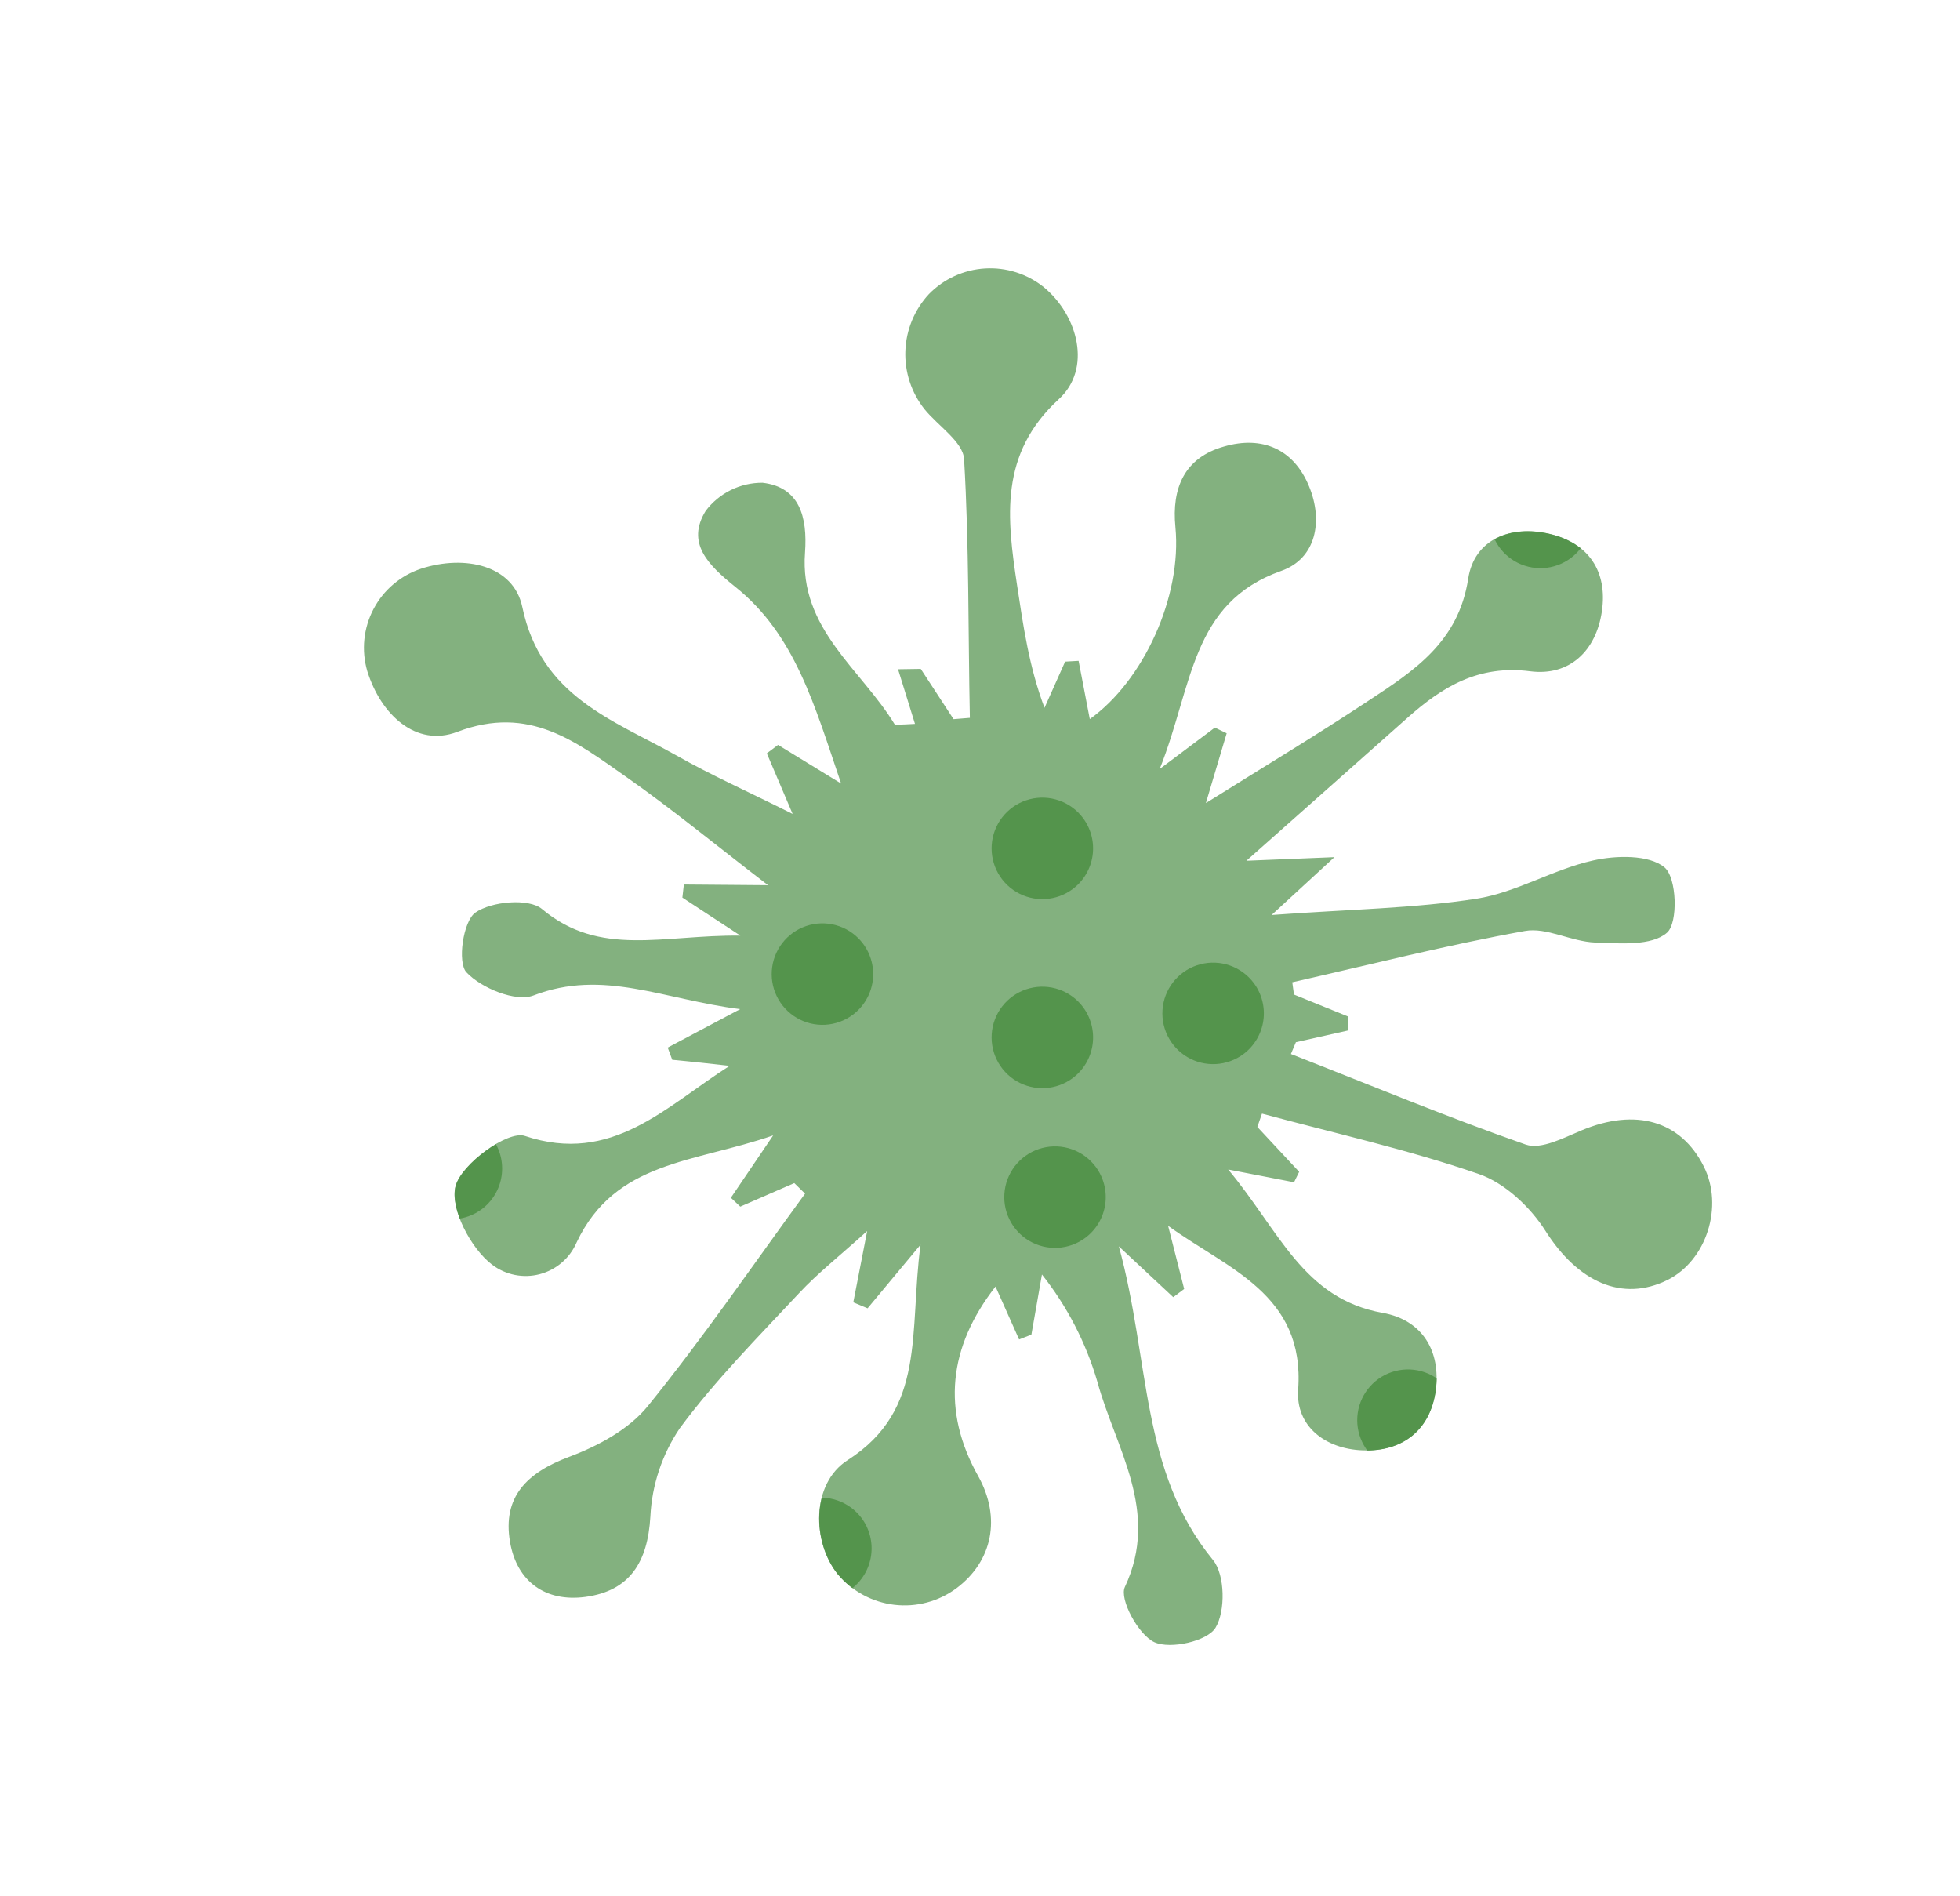
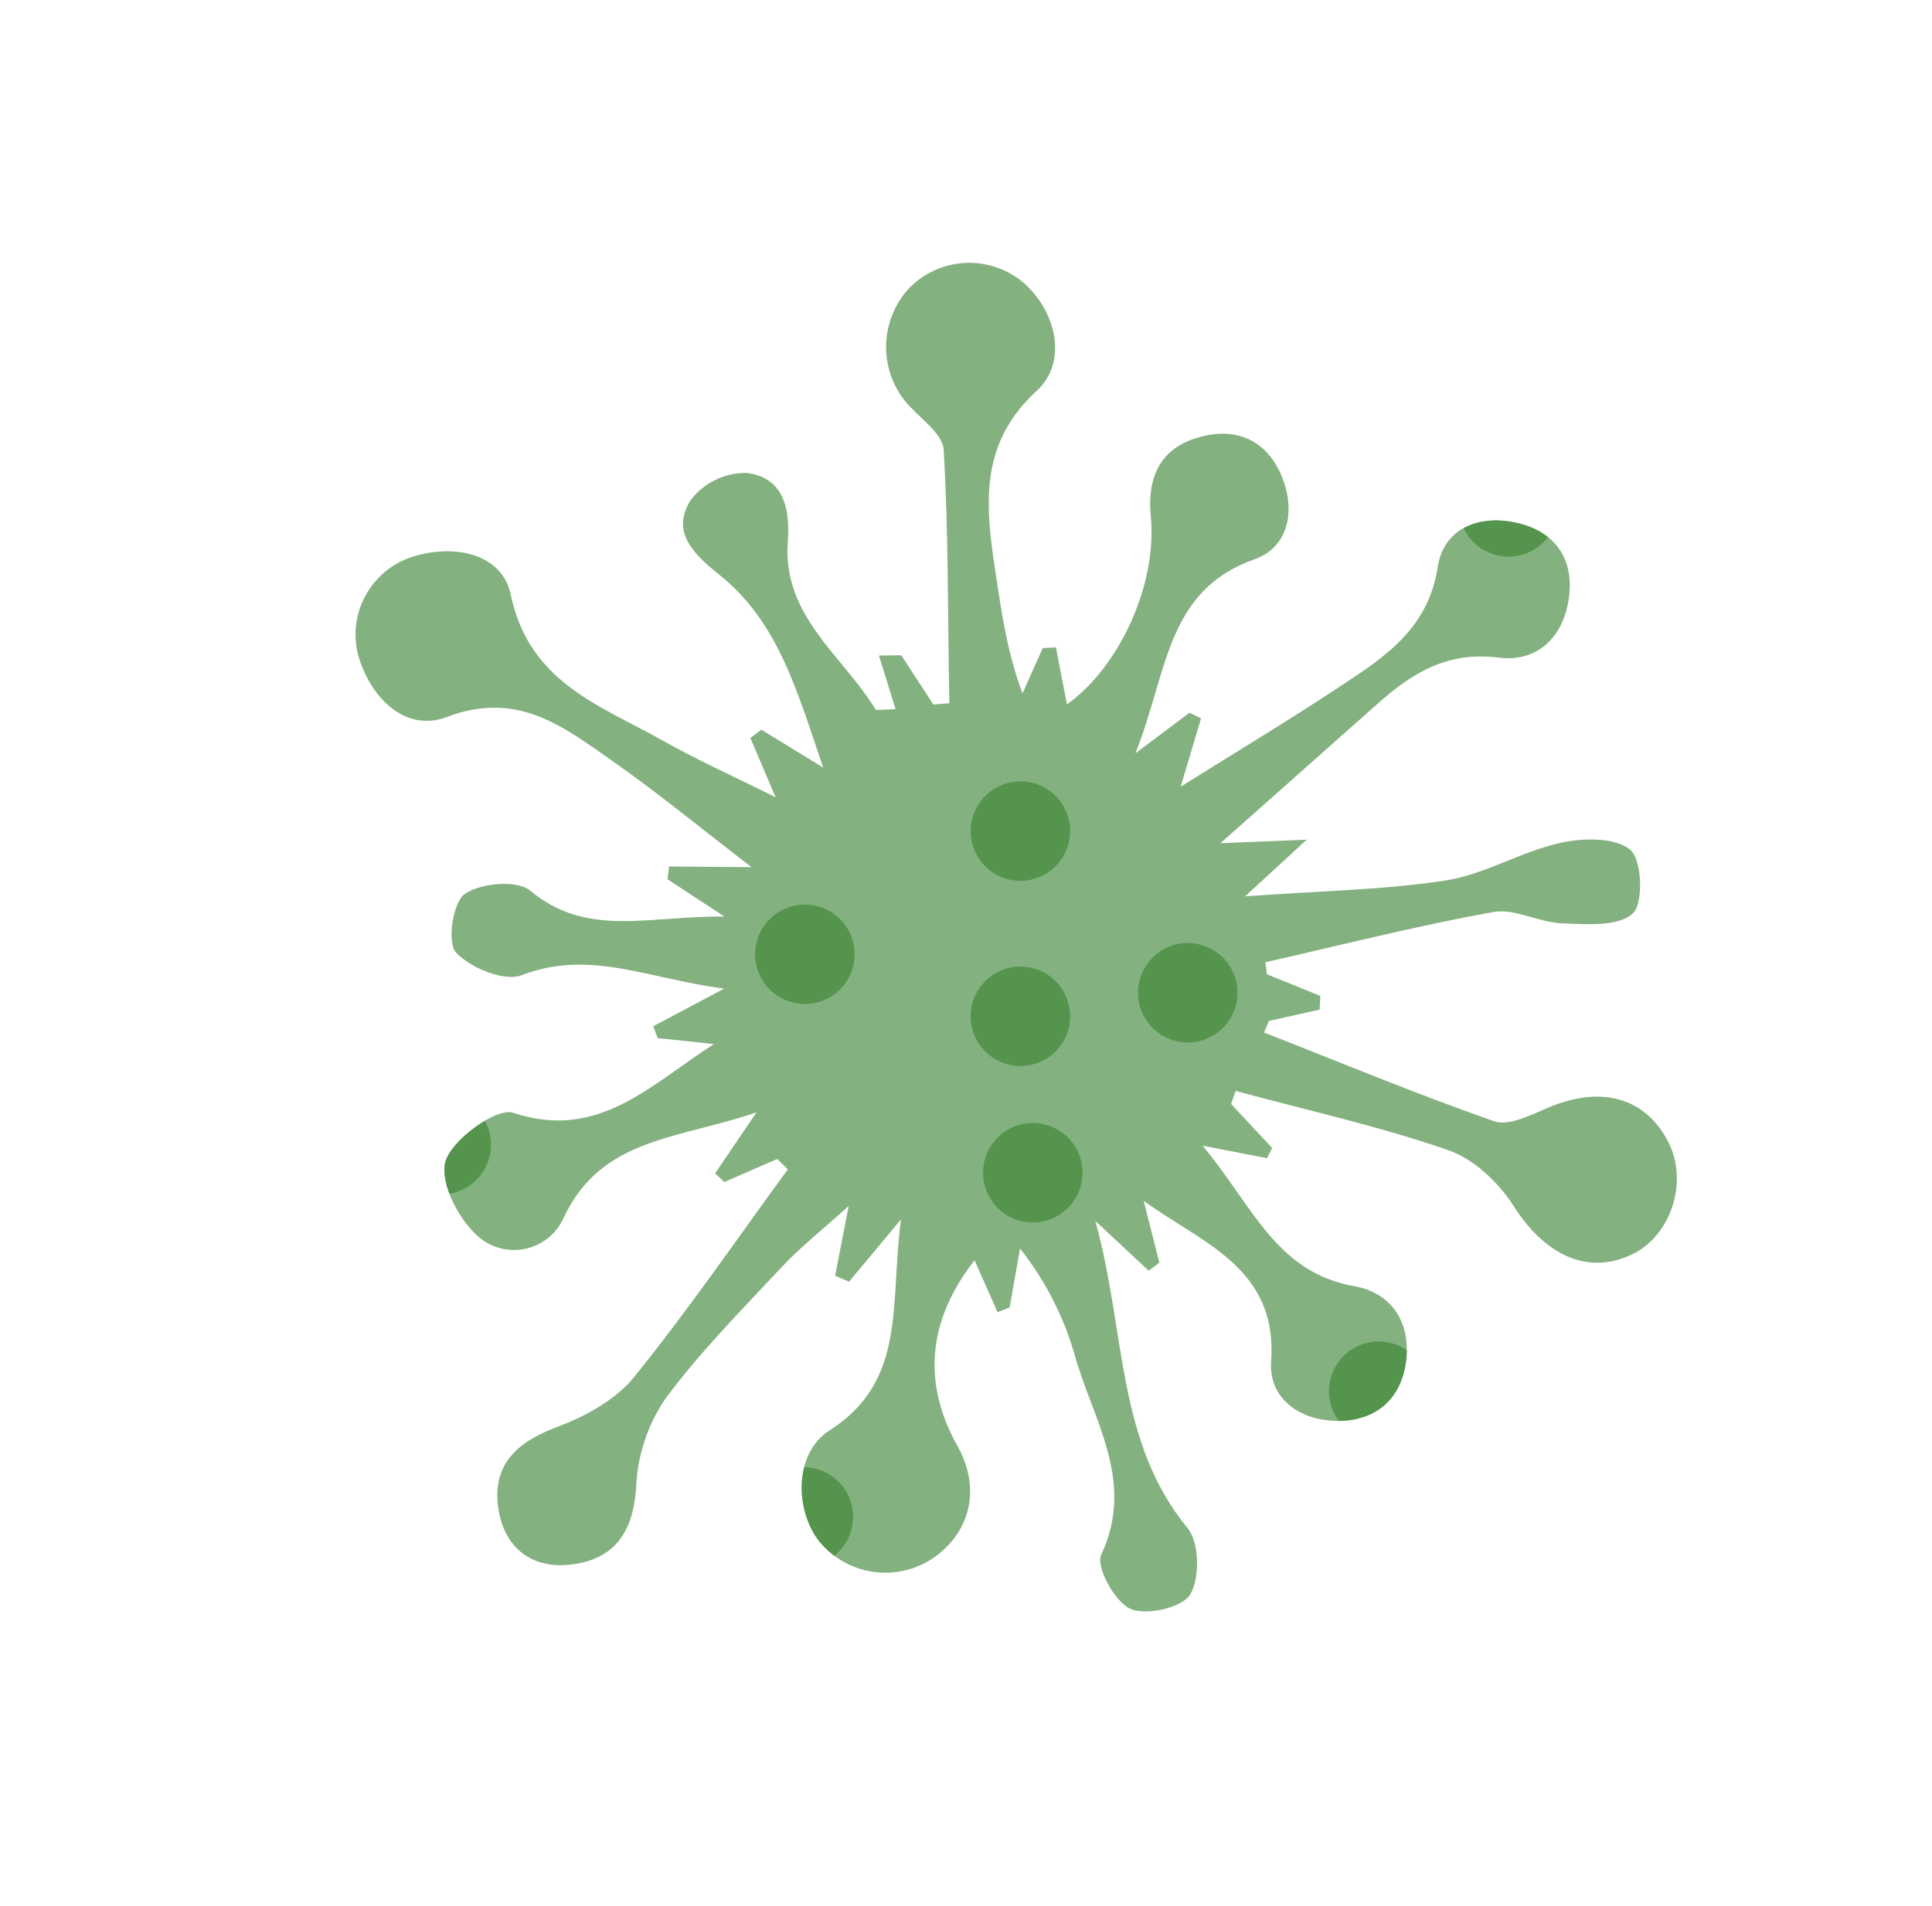
- <svg xmlns="http://www.w3.org/2000/svg" width="517" height="500" viewBox="0 0 517 500" fill="none">
-   <path d="M341.273 262.284L355.681 268.128L355.482 271.8L341.83 274.867C341.386 275.899 340.943 276.931 340.512 277.979C361.144 286.044 381.618 294.59 402.465 301.872C406.513 303.264 412.504 300.065 417.24 298.092C431.431 292.186 443.34 295.528 449.412 307.627C454.704 318.134 450.169 332.388 439.901 337.552C427.786 343.533 416.176 337.998 407.688 324.682C403.706 318.372 396.963 312.008 390.081 309.634C371.409 303.181 351.988 298.87 332.882 293.701L331.656 297.21L342.691 309.055C342.248 309.984 341.792 310.895 341.337 311.807L323.971 308.44C337.53 324.685 343.731 342.514 364.743 346.254C375.206 348.117 380.121 356.395 378.692 366.713C377.264 377.03 370.084 382.857 359.464 382.51C349.569 382.163 341.717 376.114 342.428 366.464C344.224 341.238 323.737 334.644 308.119 323.284L312.356 339.945C311.395 340.666 310.433 341.387 309.472 342.108L295.122 328.709C303.441 358.96 300.672 387.895 319.98 411.457C323.141 415.327 323.292 424.952 320.611 429.32C318.436 432.842 308.757 435.027 304.531 433.121C300.304 431.215 295.198 421.785 296.71 418.553C306.089 398.568 294.228 381.929 289.461 364.423C286.458 354.137 281.493 344.528 274.84 336.129L272.057 351.994L268.813 353.263L262.592 339.308C250.113 355.299 248.375 372.143 258.04 389.342C264.095 400.209 261.875 411.716 252.267 418.898C247.559 422.38 241.7 423.934 235.886 423.241C230.071 422.549 224.741 419.663 220.983 415.172C214.191 406.774 213.878 391.339 223.573 385.102C244.455 371.716 239.734 351.405 242.814 328.272C236.334 336.033 232.585 340.53 228.848 345.042L225.077 343.468L228.738 324.664C221.313 331.374 215.662 335.82 210.806 341.017C199.977 352.612 188.691 363.978 179.299 376.696C174.64 383.598 171.961 391.645 171.553 399.963C170.854 412.012 166.119 419.579 154.41 421.163C143.893 422.577 136.31 417.129 134.523 406.634C132.516 394.775 138.975 388.402 150.092 384.232C157.703 381.397 165.911 376.975 170.87 370.846C185.491 352.808 198.624 333.58 212.357 314.809L209.515 312.021C204.766 314.08 200.031 316.157 195.266 318.229L192.788 315.892C195.82 311.442 198.824 306.987 203.94 299.446C182.983 306.724 162.323 306.113 152.099 327.665C151.223 329.707 149.893 331.523 148.209 332.974C146.526 334.426 144.534 335.474 142.385 336.04C140.235 336.607 137.985 336.676 135.805 336.242C133.625 335.809 131.573 334.884 129.804 333.538C124.156 329.255 118.615 318.623 120.155 312.805C121.696 306.988 133.935 298.065 138.439 299.581C161.433 307.273 175.56 291.858 192.456 281.099C187.389 280.524 182.317 279.978 177.324 279.502L176.126 276.282C181.264 273.568 186.389 270.836 195.227 266.149C174.936 263.578 159.135 255.463 140.722 262.542C136.04 264.345 126.941 260.604 123.037 256.436C120.609 253.855 122.145 242.991 125.372 240.699C129.586 237.719 139.481 236.823 142.97 239.748C158.248 252.554 174.809 246.528 195.287 246.757L179.996 236.732L180.385 233.28L202.586 233.46C188.186 222.378 177.047 213.226 165.291 204.978C152.052 195.718 139.666 185.767 120.606 193.02C109.763 197.14 100.46 188.502 96.879 176.996C95.288 171.533 95.877 165.667 98.522 160.63C101.168 155.593 105.663 151.778 111.063 149.987C122.577 146.244 135.468 149.031 137.777 160.119C142.707 183.641 161.581 189.813 178.409 199.229C187.455 204.383 197.085 208.658 209.073 214.66L202.267 198.684C203.262 197.938 204.256 197.192 205.234 196.458L221.863 206.645C214.85 186.007 209.739 167.387 193.959 154.776C186.707 148.975 180.951 143.167 186.134 134.747C187.88 132.426 190.144 130.545 192.746 129.254C195.348 127.963 198.215 127.298 201.12 127.311C210.874 128.437 213.025 136.277 212.343 145.724C210.808 165.911 227.201 176.509 236.049 191.134C237.818 191.076 239.629 191.039 241.348 190.914L236.88 176.499L242.871 176.408L251.529 189.674L255.825 189.326C255.355 166.499 255.642 143.751 254.301 121.111C254.036 116.545 247.484 112.369 243.896 107.965C240.408 103.604 238.604 98.136 238.811 92.557C239.018 86.977 241.222 81.658 245.023 77.568C248.941 73.553 254.212 71.14 259.811 70.799C265.41 70.457 270.936 72.212 275.312 75.721C284.458 83.286 287.994 97.286 279.326 105.239C263.512 119.718 265.602 136.59 268.285 154.39C269.919 165.13 271.437 175.853 275.515 186.676L280.954 174.489L284.505 174.286L287.461 189.654C301.664 179.517 311.809 157.273 310.046 139.042C309.017 128.625 312.489 120.686 322.88 117.76C332.899 114.854 341.245 118.383 345.306 128.286C349.078 137.422 347.148 147.313 338 150.55C314.059 159.03 314.675 180.841 305.901 202.807L320.452 191.892C321.492 192.38 322.557 192.902 323.568 193.387C322.16 198.069 320.764 202.768 318.084 211.797C334.218 201.714 347.771 193.542 360.959 184.814C372.978 176.911 384.716 169.323 387.279 152.612C388.856 142.286 398.369 138.361 408.708 140.784C419.046 143.207 424.073 150.702 422.545 161.197C421.017 171.693 413.983 178.369 403.636 177.04C390.02 175.289 380.458 181.116 371.218 189.342C358.048 201.061 344.785 212.797 328.772 227.011L351.992 226.064C345.691 231.853 342.455 234.824 335.416 241.322C356.084 239.803 372.968 239.594 389.48 237.023C399.955 235.381 409.596 229.314 420.174 226.947C426.261 225.567 434.991 225.363 439.077 228.772C442.326 231.515 442.675 243.374 439.73 245.972C435.715 249.528 427.291 248.828 420.815 248.585C414.338 248.341 407.994 244.476 402.189 245.541C381.654 249.239 361.29 254.442 340.875 259.06L341.323 262.35L341.273 262.284Z" fill="#83B17F" />
-   <mask id="mask0_138_3539" style="mask-type:alpha" maskUnits="userSpaceOnUse" x="96" y="70" width="356" height="364">
-     <path d="M341.297 262.316L355.705 268.161L355.507 271.832L341.854 274.9C341.411 275.932 340.968 276.964 340.537 278.012C361.168 286.077 381.642 294.623 402.489 301.905C406.538 303.297 412.529 300.097 417.265 298.124C431.456 292.218 443.364 295.561 449.436 307.659C454.728 318.167 450.193 332.421 439.926 337.585C427.811 343.565 416.2 338.031 407.713 324.714C403.73 318.404 396.988 312.041 390.105 309.667C371.434 303.214 352.013 298.902 332.906 293.733L331.68 297.243L342.716 309.088C342.272 310.016 341.817 310.928 341.361 311.84L323.995 308.473C337.555 324.718 343.755 342.547 364.767 346.286C375.23 348.15 380.145 356.428 378.717 366.745C377.288 377.063 370.108 382.89 359.488 382.543C349.594 382.196 341.741 376.147 342.453 366.497C344.248 341.271 323.762 334.677 308.144 323.317L312.38 339.977C311.419 340.698 310.458 341.42 309.497 342.141L295.146 328.742C303.465 358.993 300.697 387.928 320.004 411.49C323.166 415.359 323.316 424.985 320.636 429.352C318.461 432.875 308.782 435.059 304.555 433.154C300.329 431.248 295.223 421.818 296.735 418.586C306.113 398.601 294.253 381.962 289.486 364.456C286.483 354.169 281.518 344.561 274.864 336.161L272.082 352.027L268.837 353.295L262.616 339.341C250.138 355.332 248.4 372.176 258.064 389.374C264.119 400.242 261.899 411.749 252.291 418.931C247.584 422.413 241.725 423.967 235.91 423.274C230.096 422.582 224.765 419.695 221.007 415.205C214.215 406.807 213.903 391.372 223.598 385.135C244.48 371.749 239.758 351.438 242.838 328.305C236.359 336.066 232.609 340.562 228.872 345.075L225.101 343.501L228.762 324.697C221.338 331.406 215.686 335.853 210.831 341.049C200.001 352.644 188.715 364.011 179.323 376.729C174.664 383.631 171.985 391.678 171.578 399.995C170.879 412.045 166.143 419.611 154.434 421.196C143.918 422.61 136.335 417.162 134.548 406.666C132.541 394.808 139 388.434 150.116 384.265C157.728 381.43 165.936 377.008 170.895 370.879C185.515 352.841 198.648 333.613 212.382 314.842L209.539 312.053C204.791 314.113 200.055 316.19 195.29 318.262L192.812 315.925C195.845 311.475 198.848 307.02 203.965 299.478C183.007 306.757 162.348 306.146 152.124 327.697C151.247 329.74 149.917 331.556 148.234 333.007C146.55 334.458 144.558 335.507 142.409 336.073C140.26 336.639 138.01 336.708 135.83 336.275C133.65 335.841 131.597 334.917 129.828 333.571C124.18 329.287 118.639 318.656 120.18 312.838C121.721 307.02 133.96 298.098 138.464 299.614C161.457 307.306 175.585 291.89 192.481 281.132C187.413 280.557 182.341 280.01 177.348 279.534L176.151 276.315C181.288 273.6 186.414 270.869 195.251 266.182C174.96 263.611 159.16 255.496 140.747 262.575C136.065 264.378 126.965 260.637 123.062 256.469C120.633 253.888 122.169 243.024 125.397 240.732C129.61 237.752 139.505 236.856 142.994 239.781C158.273 252.587 174.834 246.56 195.311 246.79L180.02 236.765L180.41 233.313L202.611 233.493C188.211 222.41 177.072 213.259 165.316 205.01C152.076 195.751 139.69 185.8 120.631 193.053C109.787 197.173 100.484 188.535 96.903 177.028C95.312 171.566 95.902 165.7 98.547 160.663C101.192 155.626 105.687 151.81 111.087 150.019C122.602 146.276 135.493 149.064 137.802 160.151C142.731 183.674 161.606 189.845 178.433 199.262C187.479 204.415 197.109 208.69 209.097 214.693L202.292 198.716C203.286 197.97 204.28 197.224 205.258 196.491L221.887 206.678C214.874 186.04 209.763 167.419 193.983 154.808C186.731 149.008 180.975 143.2 186.158 134.779C187.904 132.458 190.169 130.578 192.771 129.287C195.372 127.996 198.24 127.331 201.144 127.344C210.898 128.47 213.05 136.309 212.367 145.757C210.832 165.944 227.225 176.541 236.073 191.167C237.842 191.109 239.653 191.071 241.373 190.947L236.904 176.532L242.896 176.44L251.553 189.707L255.85 189.358C255.379 166.532 255.667 143.784 254.326 121.144C254.06 116.578 247.509 112.402 243.92 107.997C240.433 103.637 238.628 98.169 238.835 92.589C239.042 87.01 241.247 81.69 245.048 77.6C248.965 73.586 254.237 71.173 259.836 70.831C265.435 70.49 270.96 72.244 275.337 75.753C284.482 83.318 288.018 97.319 279.351 105.271C263.537 119.75 265.627 136.623 268.31 154.423C269.943 165.163 271.461 175.886 275.54 186.708L280.979 174.522L284.53 174.318L287.486 189.686C301.689 179.55 311.834 157.306 310.071 139.075C309.042 128.658 312.513 120.719 322.905 117.792C332.924 114.887 341.269 118.416 345.331 128.318C349.102 137.455 347.173 147.345 338.024 150.582C314.084 159.063 314.699 180.874 305.926 202.84L320.477 191.924C321.517 192.413 322.582 192.935 323.593 193.42C322.185 198.102 320.789 202.801 318.109 211.83C334.243 201.747 347.795 193.575 360.983 184.847C373.002 176.944 384.74 169.356 387.303 152.645C388.881 142.319 398.394 138.394 408.732 140.817C419.071 143.239 424.097 150.734 422.57 161.23C421.042 171.726 414.007 178.402 403.66 177.073C390.045 175.322 380.482 181.149 371.243 189.375C358.072 201.094 344.81 212.83 328.797 227.044L352.017 226.097C345.715 231.886 342.479 234.857 335.44 241.355C356.108 239.836 372.993 239.627 389.505 237.056C399.979 235.414 409.62 229.347 420.199 226.98C426.285 225.599 435.016 225.395 439.102 228.805C442.35 231.548 442.7 243.406 439.754 246.005C435.739 249.56 427.316 248.861 420.839 248.617C414.363 248.374 408.019 244.508 402.214 245.574C381.679 249.272 361.314 254.475 340.899 259.093L341.347 262.383L341.297 262.316Z" fill="#89B19D" />
+ <svg xmlns="http://www.w3.org/2000/svg" width="520" height="513" viewBox="0 0 520 513" fill="none">
+   <path d="M340.967 262.284L355.375 268.128L355.177 271.8L341.524 274.867C341.081 275.899 340.638 276.931 340.207 277.979C360.838 286.044 381.312 294.59 402.159 301.872C406.208 303.264 412.199 300.065 416.935 298.092C431.125 292.186 443.034 295.528 449.106 307.627C454.398 318.134 449.863 332.388 439.596 337.552C427.481 343.533 415.87 337.998 407.383 324.682C403.4 318.372 396.658 312.008 389.775 309.634C371.104 303.181 351.682 298.87 332.576 293.701L331.35 297.21L342.386 309.055C341.942 309.984 341.487 310.895 341.031 311.807L323.665 308.44C337.224 324.685 343.425 342.514 364.437 346.254C374.9 348.117 379.815 356.395 378.387 366.713C376.958 377.03 369.778 382.857 359.158 382.51C349.264 382.163 341.411 376.114 342.123 366.464C343.918 341.238 323.432 334.644 307.814 323.284L312.05 339.945C311.089 340.666 310.128 341.387 309.166 342.108L294.816 328.709C303.135 358.96 300.367 387.895 319.674 411.457C322.836 415.327 322.986 424.952 320.306 429.32C318.131 432.842 308.452 435.027 304.225 433.121C299.998 431.215 294.893 421.785 296.405 418.553C305.783 398.568 293.923 381.929 289.156 364.423C286.153 354.137 281.188 344.529 274.534 336.129L271.752 351.994L268.507 353.263L262.286 339.308C249.808 355.299 248.069 372.143 257.734 389.342C263.789 400.209 261.569 411.716 251.961 418.898C247.254 422.38 241.394 423.934 235.58 423.241C229.766 422.549 224.435 419.663 220.677 415.172C213.885 406.774 213.573 391.339 223.268 385.102C244.15 371.716 239.428 351.405 242.508 328.272C236.028 336.033 232.279 340.53 228.542 345.042L224.771 343.468L228.432 324.664C221.008 331.374 215.356 335.82 210.501 341.017C199.671 352.612 188.385 363.978 178.993 376.696C174.334 383.598 171.655 391.645 171.247 399.963C170.549 412.012 165.813 419.579 154.104 421.163C143.588 422.577 136.005 417.129 134.218 406.634C132.211 394.775 138.67 388.402 149.786 384.232C157.398 381.397 165.606 376.975 170.565 370.846C185.185 352.808 198.318 333.58 212.052 314.809L209.209 312.021C204.461 314.08 199.725 316.157 194.96 318.229L192.482 315.892C195.515 311.442 198.518 306.987 203.634 299.446C182.677 306.724 162.018 306.113 151.794 327.665C150.917 329.707 149.587 331.523 147.904 332.974C146.22 334.426 144.228 335.474 142.079 336.04C139.93 336.607 137.68 336.676 135.5 336.242C133.32 335.809 131.267 334.884 129.498 333.538C123.85 329.255 118.309 318.623 119.85 312.805C121.391 306.988 133.629 298.065 138.134 299.581C161.127 307.273 175.255 291.858 192.151 281.099C187.083 280.524 182.011 279.978 177.018 279.502L175.821 276.282C180.958 273.568 186.083 270.836 194.921 266.149C174.63 263.578 158.83 255.463 140.417 262.542C135.735 264.345 126.635 260.604 122.732 256.436C120.303 253.855 121.839 242.991 125.067 240.699C129.28 237.719 139.175 236.823 142.664 239.748C157.943 252.554 174.504 246.528 194.981 246.757L179.69 236.732L180.079 233.28L202.28 233.46C187.881 222.378 176.742 213.226 164.986 204.978C151.746 195.718 139.36 185.767 120.301 193.02C109.457 197.14 100.154 188.502 96.573 176.996C94.982 171.533 95.572 165.667 98.217 160.63C100.862 155.593 105.357 151.778 110.757 149.987C122.272 146.244 135.163 149.031 137.472 160.119C142.401 183.641 161.275 189.813 178.103 199.229C187.149 204.383 196.779 208.658 208.767 214.66L201.962 198.684C202.956 197.938 203.95 197.192 204.928 196.458L221.557 206.645C214.544 186.007 209.433 167.387 193.653 154.776C186.401 148.975 180.645 143.167 185.828 134.747C187.574 132.426 189.839 130.545 192.44 129.254C195.042 127.963 197.91 127.298 200.814 127.311C210.568 128.437 212.72 136.277 212.037 145.724C210.502 165.911 226.895 176.509 235.743 191.134C237.512 191.076 239.323 191.039 241.043 190.914L236.574 176.499L242.566 176.408L251.223 189.674L255.52 189.326C255.049 166.499 255.337 143.751 253.996 121.111C253.73 116.545 247.179 112.369 243.59 107.965C240.102 103.604 238.298 98.136 238.505 92.557C238.712 86.977 240.917 81.658 244.718 77.568C248.635 73.553 253.907 71.14 259.506 70.799C265.105 70.457 270.63 72.212 275.007 75.721C284.152 83.286 287.688 97.286 279.021 105.239C263.207 119.718 265.297 136.59 267.98 154.39C269.613 165.13 271.131 175.853 275.21 186.676L280.649 174.489L284.2 174.286L287.156 189.654C301.359 179.517 311.504 157.273 309.741 139.042C308.712 128.625 312.183 120.686 322.575 117.76C332.593 114.854 340.939 118.383 345.001 128.286C348.772 137.422 346.843 147.313 337.694 150.55C313.754 159.03 314.369 180.841 305.596 202.807L320.147 191.892C321.187 192.38 322.252 192.902 323.263 193.387C321.854 198.069 320.459 202.768 317.779 211.797C333.913 201.714 347.465 193.542 360.653 184.814C372.672 176.911 384.41 169.323 386.973 152.612C388.551 142.286 398.064 138.361 408.402 140.784C418.74 143.207 423.767 150.702 422.24 161.197C420.712 171.693 413.677 178.369 403.33 177.04C389.715 175.289 380.152 181.116 370.913 189.342C357.742 201.061 344.48 212.797 328.467 227.011L351.687 226.064C345.385 231.853 342.149 234.824 335.11 241.322C355.778 239.803 372.663 239.594 389.174 237.023C399.649 235.381 409.29 229.314 419.869 226.947C425.955 225.567 434.686 225.363 438.772 228.772C442.02 231.515 442.37 243.374 439.424 245.972C435.409 249.528 426.985 248.828 420.509 248.585C414.033 248.341 407.689 244.476 401.884 245.541C381.349 249.239 360.984 254.442 340.569 259.06L341.017 262.35L340.967 262.284Z" fill="#83B17F" />
+   <mask id="mask0_1_31" style="mask-type:alpha" maskUnits="userSpaceOnUse" x="95" y="70" width="357" height="364">
+     <path d="M340.992 262.316L355.4 268.161L355.201 271.832L341.549 274.9C341.105 275.932 340.662 276.964 340.231 278.012C360.863 286.077 381.337 294.623 402.184 301.905C406.232 303.297 412.223 300.097 416.959 298.124C431.15 292.218 443.059 295.561 449.13 307.659C454.423 318.167 449.887 332.421 439.62 337.585C427.505 343.565 415.895 338.031 407.407 324.714C403.424 318.404 396.682 312.041 389.8 309.667C371.128 303.214 351.707 298.902 332.601 293.733L331.375 297.243L342.41 309.088C341.967 310.016 341.511 310.928 341.055 311.84L323.69 308.473C337.249 324.718 343.45 342.547 364.462 346.286C374.924 348.15 379.84 356.428 378.411 366.745C376.983 377.063 369.803 382.89 359.183 382.543C349.288 382.196 341.436 376.147 342.147 366.497C343.943 341.271 323.456 334.677 307.838 323.317L312.075 339.977C311.113 340.698 310.152 341.42 309.191 342.141L294.84 328.742C303.16 358.993 300.391 387.928 319.698 411.49C322.86 415.359 323.011 424.985 320.33 429.352C318.155 432.875 308.476 435.059 304.25 433.154C300.023 431.248 294.917 421.818 296.429 418.586C305.808 398.601 293.947 381.962 289.18 364.456C286.177 354.169 281.212 344.561 274.559 336.161L271.776 352.027L268.532 353.295L262.311 339.341C249.832 355.332 248.094 372.176 257.759 389.374C263.813 400.242 261.594 411.749 251.986 418.931C247.278 422.413 241.419 423.967 235.605 423.274C229.79 422.582 224.46 419.695 220.702 415.205C213.91 406.807 213.597 391.372 223.292 385.135C244.174 371.749 239.452 351.438 242.533 328.305C236.053 336.066 232.304 340.562 228.567 345.075L224.796 343.501L228.457 324.697C221.032 331.406 215.381 335.853 210.525 341.049C199.695 352.644 188.41 364.011 179.018 376.729C174.359 383.631 171.68 391.678 171.272 399.995C170.573 412.045 165.838 419.611 154.128 421.196C143.612 422.61 136.029 417.162 134.242 406.666C132.235 394.808 138.694 388.434 149.811 384.265C157.422 381.43 165.63 377.008 170.589 370.879C185.21 352.841 198.343 333.613 212.076 314.841L209.233 312.053C204.485 314.113 199.749 316.189 194.985 318.262L192.506 315.925C195.539 311.475 198.543 307.02 203.659 299.478C182.702 306.757 162.042 306.146 151.818 327.697C150.942 329.74 149.611 331.556 147.928 333.007C146.245 334.458 144.253 335.507 142.103 336.073C139.954 336.639 137.704 336.708 135.524 336.275C133.344 335.841 131.292 334.917 129.523 333.571C123.875 329.287 118.334 318.656 119.874 312.838C121.415 307.02 133.654 298.098 138.158 299.614C161.151 307.306 175.279 291.89 192.175 281.132C187.108 280.557 182.036 280.01 177.043 279.534L175.845 276.315C180.983 273.6 186.108 270.869 194.946 266.182C174.654 263.611 158.854 255.496 140.441 262.575C135.759 264.378 126.66 260.637 122.756 256.469C120.328 253.888 121.864 243.024 125.091 240.732C129.305 237.752 139.2 236.856 142.689 239.781C157.967 252.587 174.528 246.56 195.006 246.79L179.715 236.765L180.104 233.313L202.305 233.493C187.905 222.41 176.766 213.259 165.01 205.01C151.771 195.751 139.384 185.8 120.325 193.053C109.482 197.173 100.179 188.535 96.597 177.028C95.007 171.566 95.596 165.699 98.241 160.663C100.887 155.626 105.382 151.81 110.782 150.019C122.296 146.276 135.187 149.064 137.496 160.151C142.426 183.674 161.3 189.845 178.128 199.262C187.174 204.415 196.804 208.69 208.792 214.693L201.986 198.716C202.981 197.97 203.975 197.224 204.953 196.491L221.582 206.678C214.569 186.04 209.458 167.419 193.678 154.808C186.426 149.008 180.67 143.2 185.853 134.779C187.599 132.458 189.863 130.578 192.465 129.287C195.067 127.996 197.934 127.331 200.839 127.344C210.593 128.47 212.744 136.309 212.062 145.757C210.527 165.944 226.919 176.541 235.768 191.167C237.537 191.109 239.348 191.071 241.067 190.947L236.599 176.532L242.59 176.44L251.248 189.707L255.544 189.358C255.074 166.532 255.361 143.784 254.02 121.144C253.755 116.578 247.203 112.402 243.614 107.997C240.127 103.637 238.322 98.169 238.529 92.589C238.736 87.01 240.941 81.69 244.742 77.6C248.66 73.586 253.931 71.173 259.53 70.831C265.129 70.49 270.655 72.244 275.031 75.753C284.177 83.318 287.713 97.319 279.045 105.271C263.231 119.75 265.321 136.623 268.004 154.423C269.638 165.163 271.156 175.886 275.234 186.708L280.673 174.522L284.224 174.318L287.18 189.686C301.383 179.55 311.528 157.306 309.765 139.075C308.736 128.658 312.208 120.719 322.599 117.792C332.618 114.887 340.963 118.416 345.025 128.318C348.797 137.454 346.867 147.345 337.719 150.582C313.778 159.063 314.394 180.874 305.62 202.84L320.171 191.924C321.211 192.413 322.276 192.935 323.287 193.42C321.879 198.102 320.483 202.801 317.803 211.83C333.937 201.747 347.49 193.574 360.677 184.847C372.697 176.944 384.435 169.356 386.998 152.645C388.575 142.319 398.088 138.394 408.427 140.817C418.765 143.239 423.792 150.734 422.264 161.23C420.736 171.726 413.701 178.402 403.355 177.073C389.739 175.322 380.176 181.149 370.937 189.374C357.766 201.094 344.504 212.83 328.491 227.044L351.711 226.097C345.41 231.886 342.174 234.857 335.135 241.355C355.803 239.836 372.687 239.627 389.199 237.056C399.674 235.414 409.315 229.347 419.893 226.98C425.98 225.599 434.71 225.395 438.796 228.805C442.045 231.548 442.394 243.406 439.448 246.005C435.434 249.56 427.01 248.861 420.534 248.617C414.057 248.373 407.713 244.508 401.908 245.574C381.373 249.272 361.008 254.474 340.594 259.093L341.042 262.383L340.992 262.316Z" fill="#89B19D" />
  </mask>
-   <g mask="url(#mask0_138_3539)">
-     <path d="M283.009 284.288C280.895 285.884 278.355 286.816 275.711 286.968C273.066 287.12 270.436 286.483 268.154 285.139C265.871 283.795 264.039 281.804 262.889 279.418C261.738 277.032 261.322 274.359 261.692 271.736C262.063 269.113 263.203 266.659 264.968 264.685C266.734 262.71 269.046 261.304 271.611 260.645C274.177 259.985 276.88 260.101 279.379 260.979C281.878 261.857 284.061 263.456 285.65 265.575C287.78 268.414 288.695 271.984 288.194 275.498C287.692 279.012 285.815 282.182 282.976 284.312L283.009 284.288Z" fill="#54944C" />
-     <path d="M282.974 234.458C280.856 236.047 278.314 236.972 275.67 237.116C273.026 237.259 270.399 236.616 268.121 235.266C265.843 233.916 264.016 231.921 262.873 229.533C261.729 227.145 261.319 224.471 261.695 221.85C262.071 219.229 263.217 216.779 264.986 214.809C266.755 212.839 269.069 211.438 271.635 210.783C274.201 210.129 276.903 210.25 279.4 211.132C281.897 212.014 284.076 213.616 285.661 215.737C287.785 218.577 288.695 222.143 288.191 225.653C287.687 229.163 285.811 232.33 282.974 234.458Z" fill="#54944C" />
-     <path d="M328.023 277.972C325.906 279.561 323.365 280.485 320.722 280.63C318.079 280.774 315.452 280.132 313.174 278.783C310.896 277.435 309.07 275.441 307.925 273.055C306.78 270.668 306.369 267.995 306.743 265.375C307.117 262.754 308.259 260.304 310.026 258.333C311.793 256.362 314.105 254.959 316.669 254.302C319.233 253.644 321.934 253.762 324.432 254.64C326.929 255.518 329.109 257.117 330.698 259.235C332.828 262.074 333.743 265.643 333.241 269.157C332.74 272.671 330.863 275.842 328.023 277.972Z" fill="#54944C" />
-     <path d="M286.316 326.431C284.198 328.02 281.657 328.944 279.014 329.089C276.371 329.233 273.745 328.59 271.467 327.242C269.189 325.894 267.362 323.9 266.217 321.513C265.072 319.127 264.661 316.454 265.035 313.834C265.409 311.213 266.552 308.763 268.319 306.792C270.086 304.821 272.397 303.418 274.961 302.761C277.526 302.103 280.227 302.221 282.724 303.099C285.221 303.977 287.402 305.576 288.99 307.694C291.12 310.533 292.035 314.102 291.534 317.616C291.032 321.13 289.155 324.301 286.316 326.431Z" fill="#54944C" />
-     <path d="M224.969 267.612C222.851 269.201 220.31 270.126 217.667 270.27C215.024 270.415 212.397 269.772 210.12 268.423C207.842 267.075 206.015 265.082 204.87 262.695C203.725 260.308 203.314 257.636 203.688 255.015C204.062 252.395 205.205 249.944 206.972 247.973C208.738 246.002 211.05 244.599 213.614 243.942C216.178 243.285 218.88 243.403 221.377 244.281C223.874 245.159 226.055 246.758 227.643 248.875C229.773 251.715 230.688 255.284 230.186 258.798C229.685 262.312 227.808 265.482 224.969 267.612Z" fill="#54944C" />
-     <path d="M127.1 318.887C124.982 320.476 122.44 321.401 119.796 321.545C117.152 321.689 114.525 321.045 112.247 319.695C109.968 318.346 108.142 316.35 106.998 313.962C105.854 311.574 105.445 308.9 105.821 306.279C106.197 303.658 107.342 301.208 109.112 299.238C110.881 297.268 113.195 295.867 115.761 295.213C118.326 294.558 121.029 294.679 123.525 295.561C126.022 296.443 128.201 298.046 129.787 300.166C131.91 303.006 132.82 306.572 132.316 310.082C131.813 313.592 129.936 316.759 127.1 318.887Z" fill="#54944C" />
-     <path d="M224.554 419.07C222.437 420.659 219.896 421.584 217.253 421.728C214.61 421.873 211.983 421.23 209.706 419.881C207.428 418.533 205.601 416.54 204.456 414.153C203.311 411.766 202.9 409.094 203.274 406.473C203.648 403.853 204.791 401.402 206.557 399.431C208.324 397.46 210.636 396.057 213.2 395.4C215.764 394.743 218.466 394.861 220.963 395.739C223.46 396.617 225.641 398.216 227.229 400.333C229.359 403.173 230.274 406.742 229.772 410.256C229.271 413.77 227.394 416.94 224.554 419.07Z" fill="#54944C" />
-     <path d="M379.369 385.292C377.247 386.869 374.704 387.782 372.063 387.915C369.423 388.049 366.801 387.397 364.53 386.042C362.259 384.687 360.441 382.69 359.304 380.302C358.167 377.914 357.763 375.244 358.143 372.627C358.523 370.01 359.669 367.564 361.438 365.598C363.206 363.632 365.518 362.234 368.08 361.58C370.642 360.927 373.341 361.047 375.835 361.925C378.329 362.804 380.507 364.402 382.094 366.517C384.224 369.357 385.139 372.926 384.637 376.44C384.135 379.954 382.259 383.124 379.419 385.254L379.369 385.292Z" fill="#54944C" />
-     <path d="M414.368 147.156C412.252 148.748 409.712 149.677 407.068 149.825C404.424 149.973 401.796 149.333 399.516 147.987C397.236 146.641 395.406 144.649 394.259 142.262C393.111 139.876 392.697 137.203 393.069 134.581C393.441 131.96 394.583 129.507 396.349 127.535C398.115 125.562 400.427 124.157 402.992 123.499C405.557 122.841 408.259 122.958 410.757 123.836C413.255 124.713 415.437 126.313 417.026 128.431C419.154 131.267 420.069 134.832 419.571 138.343C419.072 141.854 417.201 145.023 414.368 147.156Z" fill="#54944C" />
+   <g mask="url(#mask0_1_31)">
+     <path d="M282.703 284.288C280.589 285.884 278.05 286.817 275.405 286.968C272.761 287.12 270.131 286.483 267.848 285.139C265.566 283.795 263.733 281.804 262.583 279.418C261.433 277.032 261.017 274.359 261.387 271.736C261.757 269.113 262.897 266.659 264.663 264.685C266.429 262.71 268.741 261.304 271.306 260.645C273.871 259.985 276.575 260.101 279.074 260.979C281.573 261.857 283.755 263.456 285.345 265.575C287.475 268.415 288.39 271.984 287.888 275.498C287.387 279.012 285.51 282.182 282.67 284.312L282.703 284.288Z" fill="#54944C" />
+     <path d="M282.669 234.458C280.551 236.047 278.009 236.972 275.365 237.116C272.721 237.26 270.094 236.616 267.815 235.266C265.537 233.916 263.711 231.921 262.567 229.533C261.423 227.145 261.013 224.471 261.39 221.85C261.766 219.229 262.911 216.779 264.681 214.809C266.45 212.839 268.764 211.438 271.33 210.783C273.895 210.129 276.598 210.25 279.094 211.132C281.591 212.014 283.77 213.616 285.356 215.737C287.479 218.577 288.389 222.143 287.885 225.653C287.382 229.163 285.505 232.33 282.669 234.458V234.458Z" fill="#54944C" />
+     <path d="M327.718 277.972C325.6 279.561 323.06 280.485 320.416 280.63C317.773 280.774 315.147 280.132 312.869 278.783C310.591 277.435 308.764 275.441 307.619 273.055C306.475 270.668 306.063 267.995 306.437 265.375C306.811 262.754 307.954 260.304 309.721 258.333C311.488 256.362 313.799 254.959 316.364 254.302C318.928 253.644 321.629 253.762 324.126 254.64C326.623 255.519 328.804 257.117 330.393 259.235C332.523 262.074 333.437 265.643 332.936 269.157C332.434 272.671 330.557 275.842 327.718 277.972V277.972Z" fill="#54944C" />
+     <path d="M286.011 326.431C283.893 328.02 281.352 328.944 278.709 329.089C276.066 329.233 273.439 328.591 271.162 327.242C268.884 325.894 267.057 323.9 265.912 321.514C264.767 319.127 264.356 316.454 264.73 313.834C265.104 311.213 266.247 308.763 268.014 306.792C269.78 304.821 272.092 303.418 274.656 302.761C277.22 302.103 279.922 302.221 282.419 303.099C284.916 303.977 287.097 305.576 288.685 307.694C290.815 310.533 291.73 314.102 291.228 317.616C290.727 321.13 288.85 324.301 286.011 326.431V326.431Z" fill="#54944C" />
+     <path d="M224.663 267.613C222.546 269.201 220.005 270.126 217.362 270.27C214.719 270.415 212.092 269.772 209.814 268.424C207.536 267.075 205.71 265.082 204.565 262.695C203.42 260.308 203.009 257.636 203.383 255.015C203.757 252.395 204.899 249.944 206.666 247.973C208.433 246.002 210.745 244.599 213.309 243.942C215.873 243.285 218.574 243.403 221.072 244.281C223.569 245.159 225.749 246.758 227.338 248.875C229.468 251.715 230.383 255.284 229.881 258.798C229.38 262.312 227.503 265.483 224.663 267.613V267.613Z" fill="#54944C" />
+     <path d="M126.795 318.887C124.676 320.476 122.135 321.401 119.491 321.545C116.847 321.689 114.219 321.045 111.941 319.695C109.663 318.346 107.837 316.35 106.693 313.962C105.549 311.574 105.139 308.9 105.515 306.279C105.892 303.658 107.037 301.208 108.806 299.238C110.576 297.268 112.89 295.867 115.455 295.213C118.021 294.558 120.723 294.679 123.22 295.561C125.717 296.443 127.896 298.046 129.482 300.166C131.605 303.006 132.515 306.572 132.011 310.082C131.507 313.592 129.631 316.759 126.795 318.887V318.887Z" fill="#54944C" />
+     <path d="M224.249 419.071C222.132 420.659 219.591 421.584 216.948 421.728C214.305 421.873 211.678 421.23 209.4 419.882C207.122 418.533 205.295 416.54 204.151 414.153C203.006 411.766 202.594 409.094 202.968 406.473C203.342 403.853 204.485 401.402 206.252 399.431C208.019 397.46 210.331 396.057 212.895 395.4C215.459 394.743 218.16 394.861 220.657 395.739C223.155 396.617 225.335 398.216 226.924 400.333C229.054 403.173 229.969 406.742 229.467 410.256C228.965 413.77 227.088 416.941 224.249 419.071Z" fill="#54944C" />
+     <path d="M379.064 385.292C376.941 386.869 374.399 387.782 371.758 387.915C369.117 388.049 366.496 387.397 364.225 386.042C361.954 384.687 360.135 382.69 358.999 380.302C357.862 377.915 357.458 375.244 357.838 372.627C358.217 370.01 359.364 367.564 361.132 365.598C362.901 363.632 365.212 362.234 367.774 361.58C370.337 360.927 373.035 361.047 375.529 361.925C378.024 362.804 380.201 364.402 381.788 366.517C383.918 369.357 384.833 372.926 384.332 376.44C383.83 379.954 381.953 383.125 379.114 385.255L379.064 385.292Z" fill="#54944C" />
+     <path d="M414.063 147.156C411.947 148.748 409.406 149.677 406.763 149.825C404.119 149.973 401.491 149.333 399.211 147.987C396.93 146.641 395.101 144.649 393.953 142.262C392.806 139.876 392.392 137.203 392.764 134.581C393.136 131.96 394.278 129.507 396.044 127.535C397.81 125.562 400.122 124.157 402.687 123.499C405.251 122.841 407.954 122.958 410.452 123.836C412.95 124.713 415.132 126.313 416.721 128.431C418.849 131.267 419.764 134.832 419.265 138.343C418.767 141.854 416.896 145.023 414.063 147.156Z" fill="#54944C" />
  </g>
</svg>
